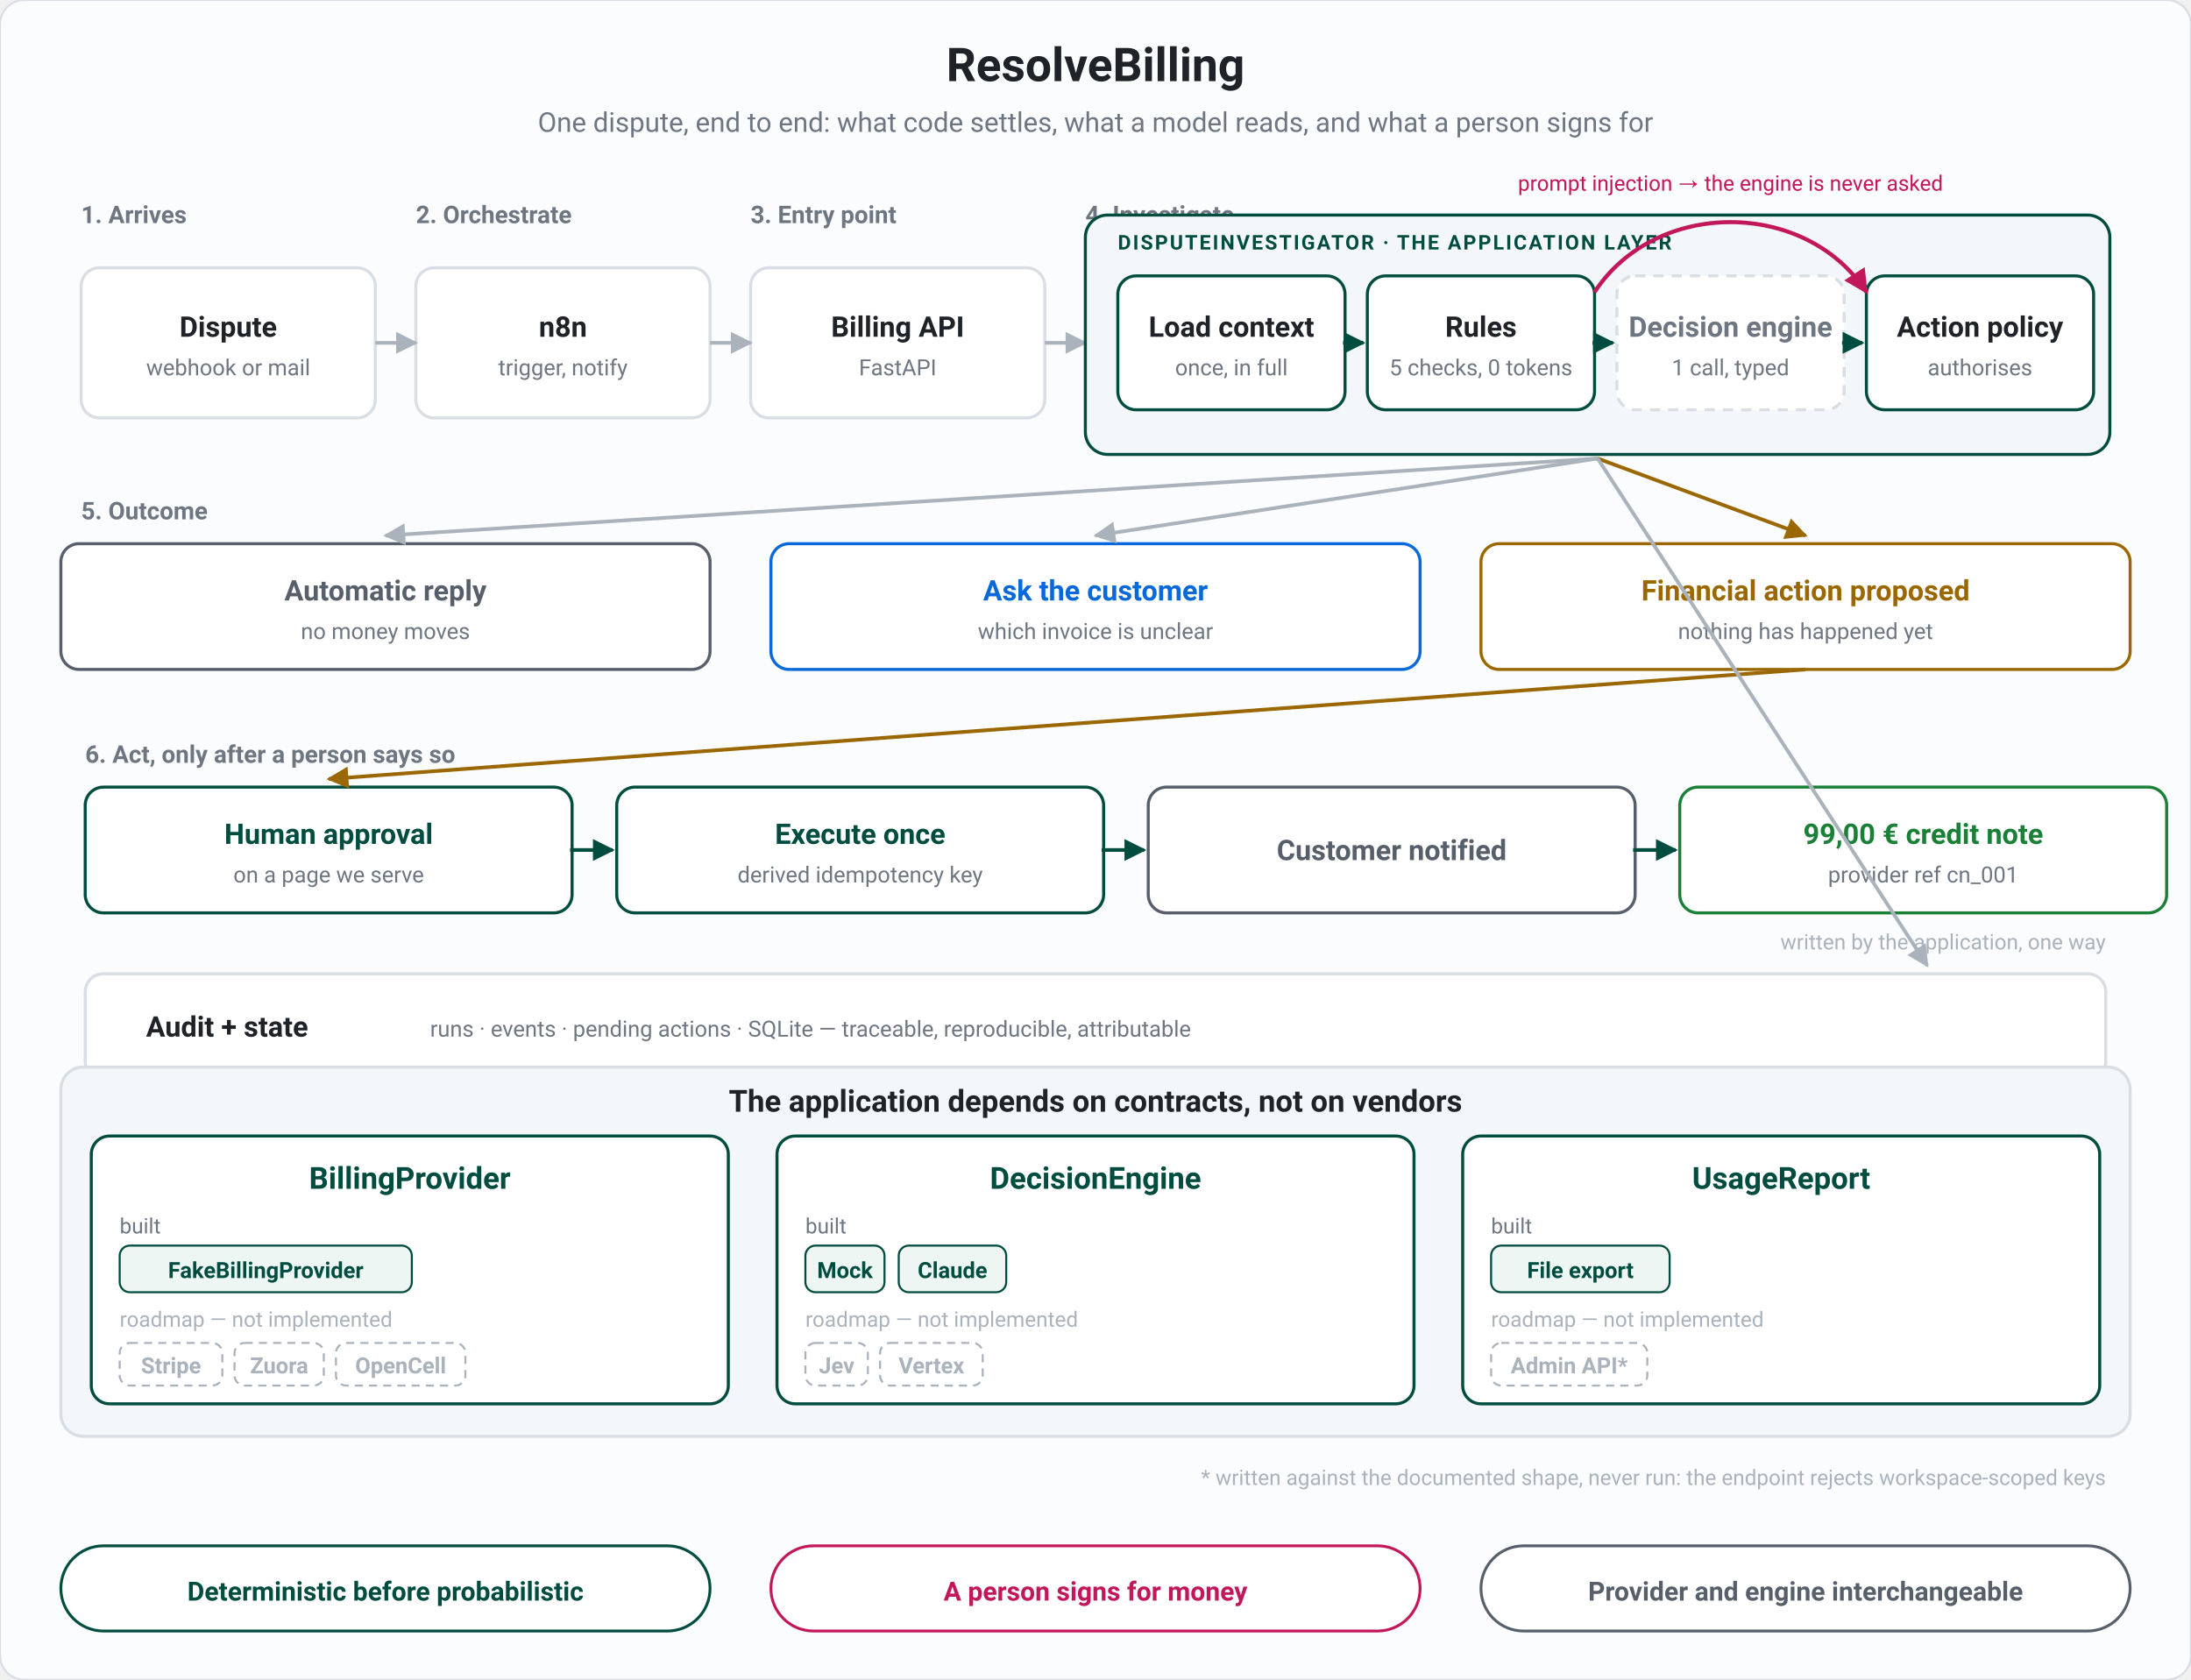
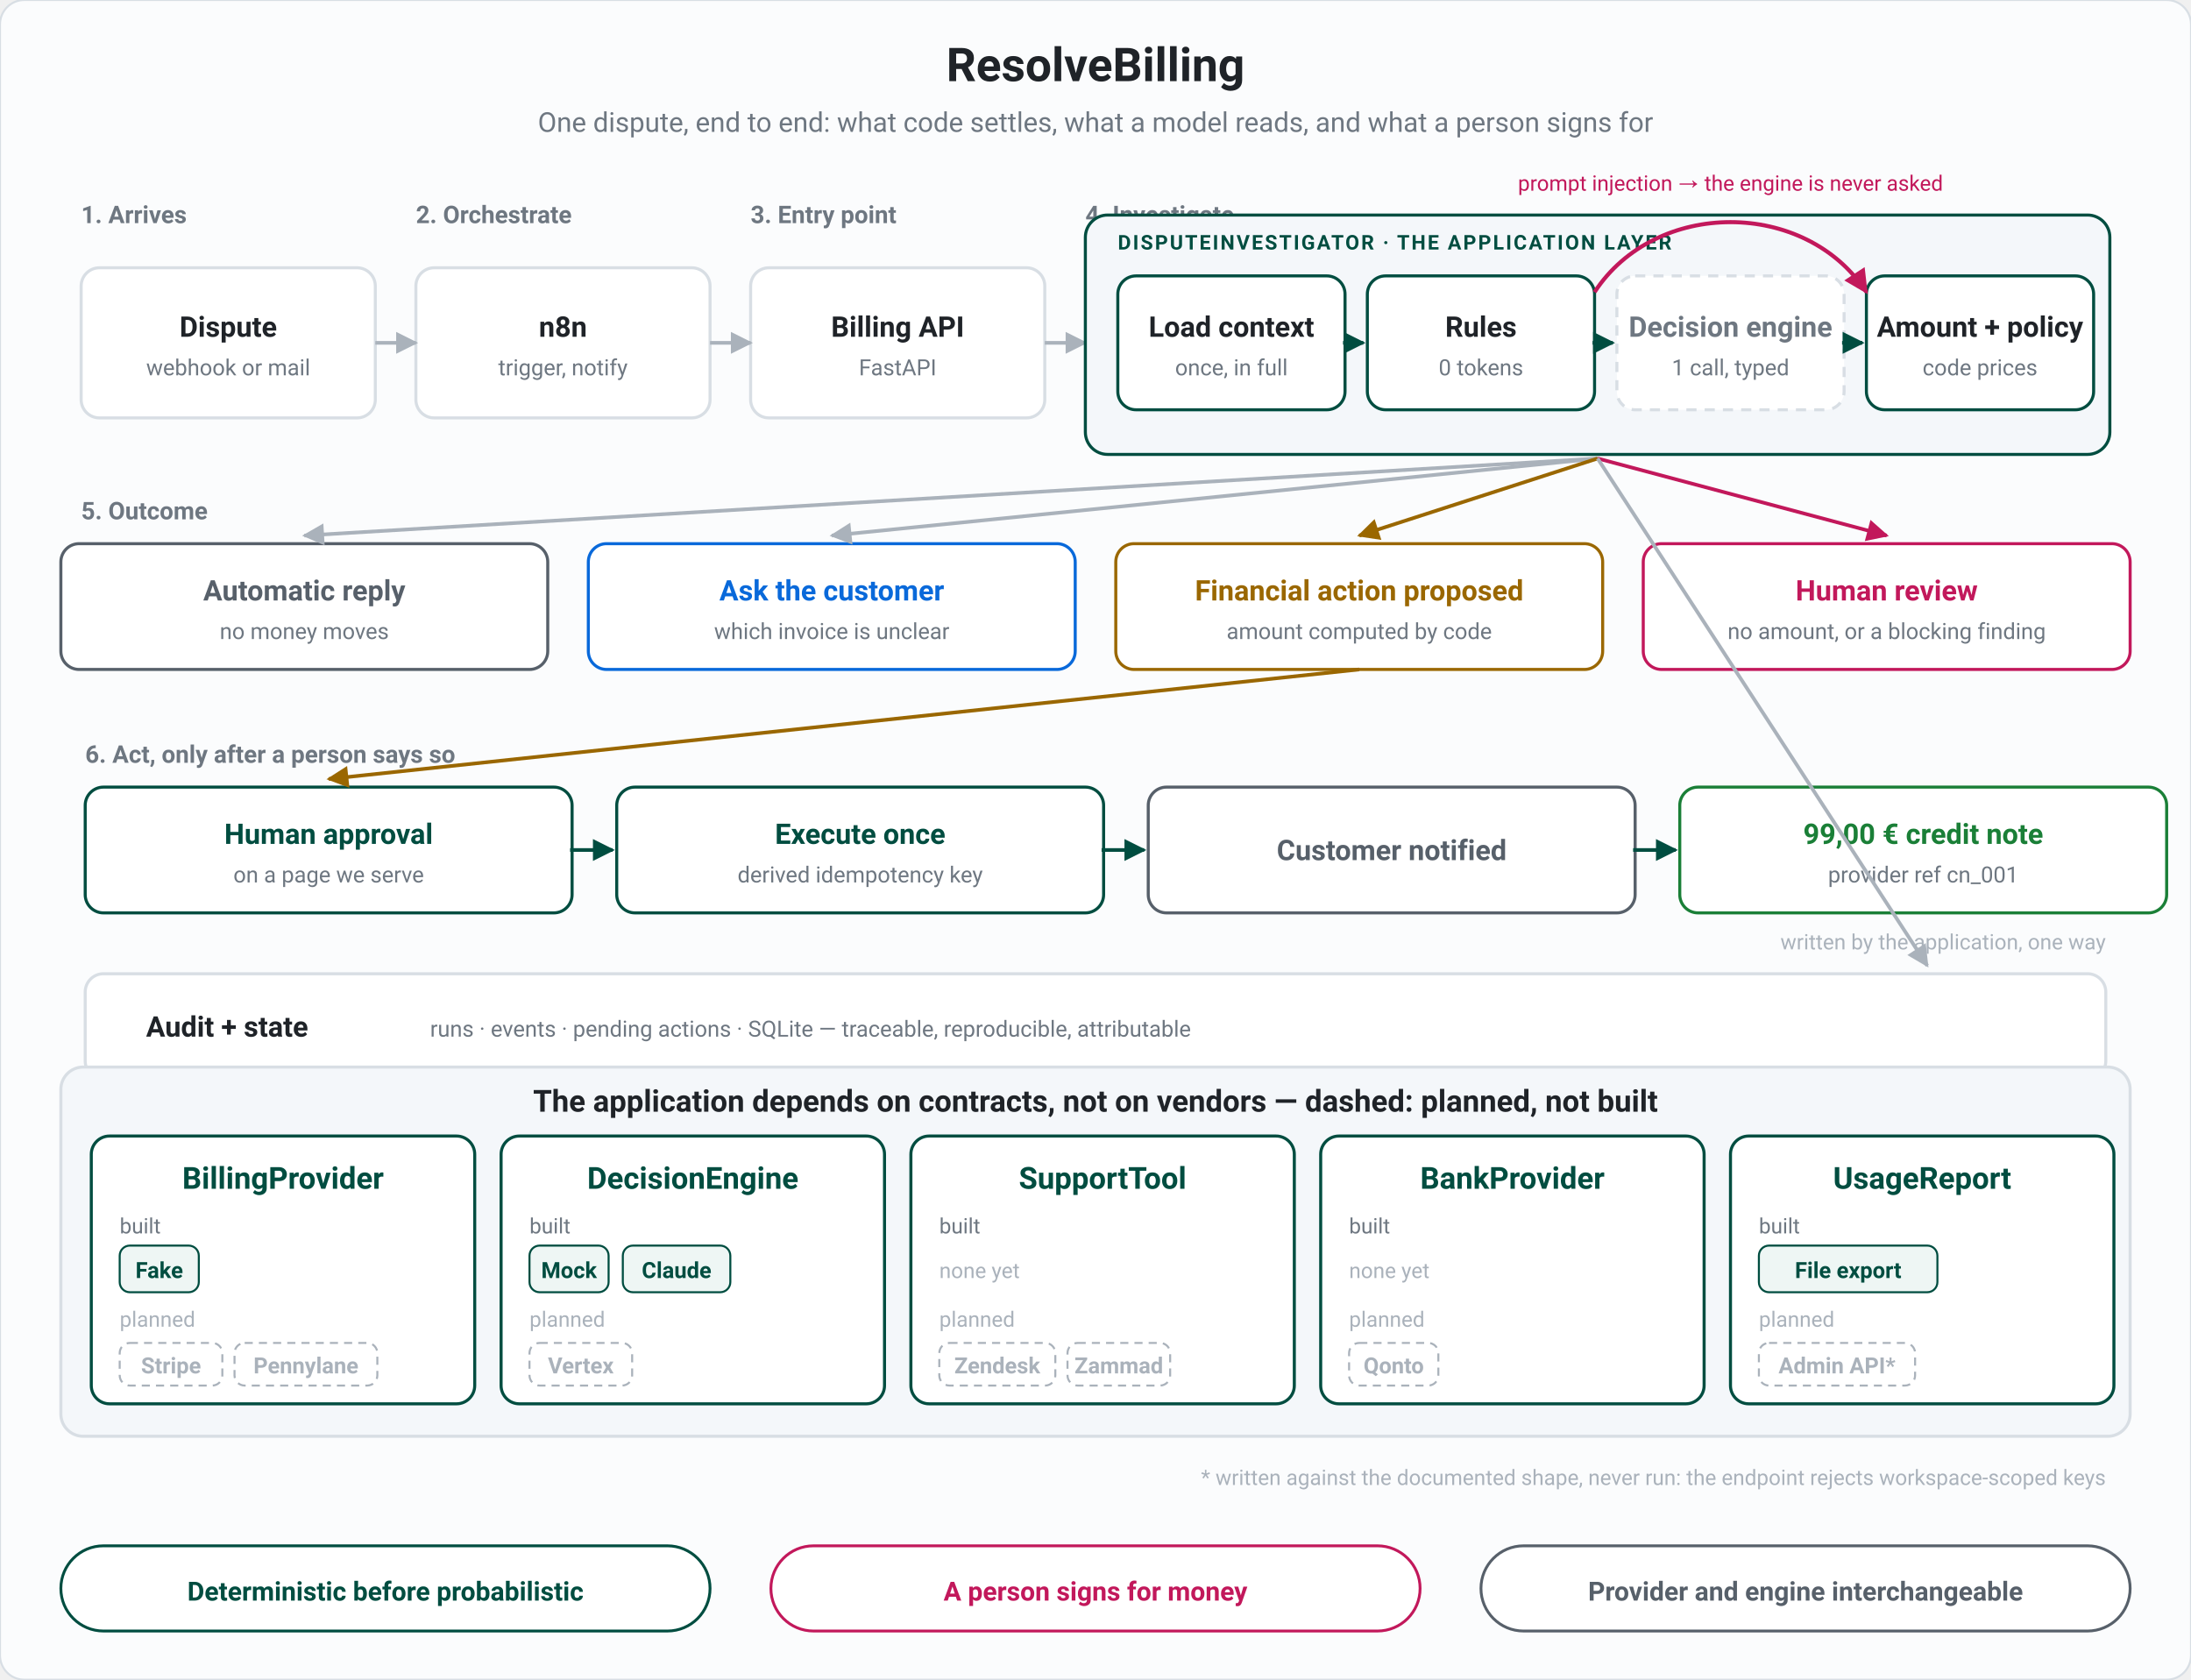
- <svg xmlns="http://www.w3.org/2000/svg" viewBox="0 0 1080 828" width="1080" height="828" role="img" aria-label="Architecture and flow of the billing exception handler: a dispute arrives through n8n, the application loads the billing context, runs deterministic rules, asks a decision engine only when the rules cannot settle it, and an action policy decides whether a person must approve. A prompt injection bypasses the engine entirely. Billing providers, decision engines and usage reports sit behind ports, with unimplemented adapters marked roadmap.">
+ <svg xmlns="http://www.w3.org/2000/svg" viewBox="0 0 1080 828" width="1080" height="828" role="img" aria-label="Architecture and flow of the billing exception handler: a dispute arrives through n8n, the application loads the billing context, runs deterministic rules, asks a decision engine only when the rules cannot settle it, and an action policy decides whether a person must approve. A prompt injection bypasses the engine entirely. Billing providers, decision engines and usage reports sit behind ports; the support tool and bank ports, and every adapter not yet built, are dashed as planned. A financial action carries an amount only when the code can compute it; otherwise a person reviews.">
  <style>
    text{font-family:-apple-system,BlinkMacSystemFont,'Segoe UI',Roboto,
         Helvetica,Arial,sans-serif;text-anchor:middle}
    .h1{font-size:23px;font-weight:600}
    .h2{font-size:13.5px}
    .l{text-anchor:start}
    .r{text-anchor:end}
    .step{font-size:12px;font-weight:600}
    .bt{font-size:14px;font-weight:600}
    .bs{font-size:11px}
    .lane{font-size:10px;font-weight:600;letter-spacing:.09em}
    .band{font-size:15px;font-weight:600}
    .pt{font-size:15px;font-weight:600}
    .chip{font-size:11px;font-weight:600}
    .tiny{font-size:10.5px}
    .pr{font-size:13px;font-weight:600}
</style>
  <defs>
    <marker id="aaab2bb" viewBox="0 0 10 10" refX="9" refY="5" markerWidth="6" markerHeight="6" orient="auto-start-reverse">
      <path d="M 0 0 L 10 5 L 0 10 z" fill="#aab2bb" />
    </marker>
    <marker id="a004D40" viewBox="0 0 10 10" refX="9" refY="5" markerWidth="6" markerHeight="6" orient="auto-start-reverse">
      <path d="M 0 0 L 10 5 L 0 10 z" fill="#004D40" />
    </marker>
    <marker id="aC2185B" viewBox="0 0 10 10" refX="9" refY="5" markerWidth="6" markerHeight="6" orient="auto-start-reverse">
      <path d="M 0 0 L 10 5 L 0 10 z" fill="#C2185B" />
    </marker>
    <marker id="a9a6700" viewBox="0 0 10 10" refX="9" refY="5" markerWidth="6" markerHeight="6" orient="auto-start-reverse">
      <path d="M 0 0 L 10 5 L 0 10 z" fill="#9a6700" />
    </marker>
    <marker id="a57606a" viewBox="0 0 10 10" refX="9" refY="5" markerWidth="6" markerHeight="6" orient="auto-start-reverse">
      <path d="M 0 0 L 10 5 L 0 10 z" fill="#57606a" />
    </marker>
    <marker id="a0969da" viewBox="0 0 10 10" refX="9" refY="5" markerWidth="6" markerHeight="6" orient="auto-start-reverse">
      <path d="M 0 0 L 10 5 L 0 10 z" fill="#0969da" />
    </marker>
    <marker id="a1a7f37" viewBox="0 0 10 10" refX="9" refY="5" markerWidth="6" markerHeight="6" orient="auto-start-reverse">
      <path d="M 0 0 L 10 5 L 0 10 z" fill="#1a7f37" />
    </marker>
  </defs>
  <rect width="1080" height="828" rx="12" fill="#fbfcfd" stroke="#d8dee4" />
  <text class="h1" x="540.0" y="40" fill="#1f2328">ResolveBilling</text>
  <text class="h2" x="540.0" y="65" fill="#6e7781">One dispute, end to end: what code settles, what a model reads, and what a person signs for</text>
  <text class="step l" x="40" y="110" fill="#6e7781">1. Arrives</text>
  <text class="step l" x="205" y="110" fill="#6e7781">2. Orchestrate</text>
  <text class="step l" x="370" y="110" fill="#6e7781">3. Entry point</text>
  <text class="step l" x="535" y="110" fill="#6e7781">4. Investigate</text>
  <rect x="40" y="132" width="145" height="74" rx="9" fill="#ffffff" stroke="#d8dee4" stroke-width="1.5" />
  <text class="bt" x="112.5" y="166.0" fill="#1f2328">Dispute</text>
  <text class="bs" x="112.5" y="185.0" fill="#6e7781">webhook or mail</text>
  <rect x="205" y="132" width="145" height="74" rx="9" fill="#ffffff" stroke="#d8dee4" stroke-width="1.5" />
  <text class="bt" x="277.5" y="166.0" fill="#1f2328">n8n</text>
  <text class="bs" x="277.5" y="185.0" fill="#6e7781">trigger, notify</text>
  <rect x="370" y="132" width="145" height="74" rx="9" fill="#ffffff" stroke="#d8dee4" stroke-width="1.5" />
  <text class="bt" x="442.5" y="166.0" fill="#1f2328">Billing API</text>
  <text class="bs" x="442.5" y="185.0" fill="#6e7781">FastAPI</text>
  <line x1="185" y1="169.0" x2="205" y2="169.0" stroke="#aab2bb" stroke-width="1.8" marker-end="url(#aaab2bb)" />
  <line x1="350" y1="169.0" x2="370" y2="169.0" stroke="#aab2bb" stroke-width="1.8" marker-end="url(#aaab2bb)" />
  <line x1="515" y1="169.0" x2="535" y2="169.0" stroke="#aab2bb" stroke-width="1.8" marker-end="url(#aaab2bb)" />
  <rect x="535" y="106" width="505" height="118" rx="11" fill="#f4f7fa" stroke="#004D40" stroke-width="1.5" />
  <text class="lane l" x="551" y="123" fill="#004D40">DISPUTEINVESTIGATOR · THE APPLICATION LAYER</text>
  <rect x="551" y="136" width="112" height="66" rx="9" fill="#ffffff" stroke="#004D40" stroke-width="1.5" />
  <text class="bt" x="607.0" y="166.0" fill="#1f2328">Load context</text>
  <text class="bs" x="607.0" y="185.0" fill="#6e7781">once, in full</text>
  <rect x="674" y="136" width="112" height="66" rx="9" fill="#ffffff" stroke="#004D40" stroke-width="1.5" />
  <text class="bt" x="730.0" y="166.0" fill="#1f2328">Rules</text>
-   <text class="bs" x="730.0" y="185.0" fill="#6e7781">5 checks, 0 tokens</text>
+   <text class="bs" x="730.0" y="185.0" fill="#6e7781">0 tokens</text>
  <line x1="662" y1="169.0" x2="672" y2="169.0" stroke="#004D40" stroke-width="1.8" marker-end="url(#a004D40)" />
  <rect x="797" y="136" width="112" height="66" rx="9" fill="#ffffff" stroke="#d8dee4" stroke-width="1.5" stroke-dasharray="5 4" />
  <text class="bt" x="853.0" y="166.0" fill="#6e7781">Decision engine</text>
  <text class="bs" x="853.0" y="185.0" fill="#6e7781">1 call, typed</text>
  <line x1="785" y1="169.0" x2="795" y2="169.0" stroke="#004D40" stroke-width="1.8" marker-end="url(#a004D40)" />
  <rect x="920" y="136" width="112" height="66" rx="9" fill="#ffffff" stroke="#004D40" stroke-width="1.5" />
-   <text class="bt" x="976.0" y="166.0" fill="#1f2328">Action policy</text>
-   <text class="bs" x="976.0" y="185.0" fill="#6e7781">authorises</text>
+   <text class="bt" x="976.0" y="166.0" fill="#1f2328">Amount + policy</text>
+   <text class="bs" x="976.0" y="185.0" fill="#6e7781">code prices</text>
  <line x1="908" y1="169.0" x2="918" y2="169.0" stroke="#004D40" stroke-width="1.8" marker-end="url(#a004D40)" />
  <path d="M 786 144 C 816 98, 890 98, 920 144" fill="none" stroke="#C2185B" stroke-width="2" marker-end="url(#aC2185B)" />
  <text class="tiny" x="853.0" y="94" fill="#C2185B">prompt injection → the engine is never asked</text>
  <text class="step l" x="40" y="256" fill="#6e7781">5. Outcome</text>
-   <rect x="30" y="268" width="320" height="62" rx="9" fill="#ffffff" stroke="#57606a" stroke-width="1.5" />
-   <text class="bt" x="190.0" y="296.0" fill="#57606a">Automatic reply</text>
-   <text class="bs" x="190.0" y="315.0" fill="#6e7781">no money moves</text>
-   <line x1="787.5" y1="226" x2="190.0" y2="264" stroke="#aab2bb" stroke-width="1.8" marker-end="url(#aaab2bb)" />
-   <rect x="380" y="268" width="320" height="62" rx="9" fill="#ffffff" stroke="#0969da" stroke-width="1.5" />
-   <text class="bt" x="540.0" y="296.0" fill="#0969da">Ask the customer</text>
-   <text class="bs" x="540.0" y="315.0" fill="#6e7781">which invoice is unclear</text>
-   <line x1="787.5" y1="226" x2="540.0" y2="264" stroke="#aab2bb" stroke-width="1.8" marker-end="url(#aaab2bb)" />
-   <rect x="730" y="268" width="320" height="62" rx="9" fill="#ffffff" stroke="#9a6700" stroke-width="1.5" />
-   <text class="bt" x="890.0" y="296.0" fill="#9a6700">Financial action proposed</text>
-   <text class="bs" x="890.0" y="315.0" fill="#6e7781">nothing has happened yet</text>
-   <line x1="787.5" y1="226" x2="890.0" y2="264" stroke="#9a6700" stroke-width="1.8" marker-end="url(#a9a6700)" />
+   <rect x="30" y="268" width="240" height="62" rx="9" fill="#ffffff" stroke="#57606a" stroke-width="1.5" />
+   <text class="bt" x="150.0" y="296.0" fill="#57606a">Automatic reply</text>
+   <text class="bs" x="150.0" y="315.0" fill="#6e7781">no money moves</text>
+   <line x1="787.5" y1="226" x2="150.0" y2="264" stroke="#aab2bb" stroke-width="1.8" marker-end="url(#aaab2bb)" />
+   <rect x="290" y="268" width="240" height="62" rx="9" fill="#ffffff" stroke="#0969da" stroke-width="1.5" />
+   <text class="bt" x="410.0" y="296.0" fill="#0969da">Ask the customer</text>
+   <text class="bs" x="410.0" y="315.0" fill="#6e7781">which invoice is unclear</text>
+   <line x1="787.5" y1="226" x2="410.0" y2="264" stroke="#aab2bb" stroke-width="1.8" marker-end="url(#aaab2bb)" />
+   <rect x="550" y="268" width="240" height="62" rx="9" fill="#ffffff" stroke="#9a6700" stroke-width="1.5" />
+   <text class="bt" x="670.0" y="296.0" fill="#9a6700">Financial action proposed</text>
+   <text class="bs" x="670.0" y="315.0" fill="#6e7781">amount computed by code</text>
+   <line x1="787.5" y1="226" x2="670.0" y2="264" stroke="#9a6700" stroke-width="1.8" marker-end="url(#a9a6700)" />
+   <rect x="810" y="268" width="240" height="62" rx="9" fill="#ffffff" stroke="#C2185B" stroke-width="1.5" />
+   <text class="bt" x="930.0" y="296.0" fill="#C2185B">Human review</text>
+   <text class="bs" x="930.0" y="315.0" fill="#6e7781">no amount, or a blocking finding</text>
+   <line x1="787.5" y1="226" x2="930.0" y2="264" stroke="#C2185B" stroke-width="1.8" marker-end="url(#aC2185B)" />
  <text class="step l" x="42" y="376" fill="#6e7781">6. Act, only after a person says so</text>
  <rect x="42" y="388" width="240" height="62" rx="9" fill="#ffffff" stroke="#004D40" stroke-width="1.5" />
  <text class="bt" x="162.0" y="416.0" fill="#004D40">Human approval</text>
  <text class="bs" x="162.0" y="435.0" fill="#6e7781">on a page we serve</text>
  <rect x="304" y="388" width="240" height="62" rx="9" fill="#ffffff" stroke="#004D40" stroke-width="1.5" />
  <text class="bt" x="424.0" y="416.0" fill="#004D40">Execute once</text>
  <text class="bs" x="424.0" y="435.0" fill="#6e7781">derived idempotency key</text>
  <line x1="281" y1="419" x2="302" y2="419" stroke="#004D40" stroke-width="1.8" marker-end="url(#a004D40)" />
  <rect x="566" y="388" width="240" height="62" rx="9" fill="#ffffff" stroke="#57606a" stroke-width="1.5" />
  <text class="bt" x="686.0" y="424.0" fill="#57606a">Customer notified</text>
  <line x1="543" y1="419" x2="564" y2="419" stroke="#004D40" stroke-width="1.8" marker-end="url(#a004D40)" />
  <rect x="828" y="388" width="240" height="62" rx="9" fill="#ffffff" stroke="#1a7f37" stroke-width="1.5" />
  <text class="bt" x="948.0" y="416.0" fill="#1a7f37">99,00 € credit note</text>
  <text class="bs" x="948.0" y="435.0" fill="#6e7781">provider ref cn_001</text>
  <line x1="805" y1="419" x2="826" y2="419" stroke="#004D40" stroke-width="1.8" marker-end="url(#a004D40)" />
-   <line x1="890.0" y1="330" x2="162.0" y2="384" stroke="#9a6700" stroke-width="1.8" marker-end="url(#a9a6700)" />
+   <line x1="670.0" y1="330" x2="162.0" y2="384" stroke="#9a6700" stroke-width="1.8" marker-end="url(#a9a6700)" />
  <rect x="42" y="480" width="996" height="52" rx="9" fill="#ffffff" stroke="#d8dee4" stroke-width="1.5" />
  <text class="bt l" x="72" y="511" fill="#1f2328">Audit + state</text>
  <text class="bs l" x="212" y="511" fill="#6e7781">runs · events · pending actions · SQLite — traceable, reproducible, attributable</text>
  <line x1="787.5" y1="226" x2="950" y2="476" stroke="#aab2bb" stroke-width="1.8" marker-end="url(#aaab2bb)" />
  <text class="tiny r" x="1038" y="468" fill="#aab2bb">written by the application, one way</text>
  <rect x="30" y="526" width="1020" height="182" rx="11" fill="#f4f7fa" stroke="#d8dee4" stroke-width="1.5" />
-   <text class="band" x="540.0" y="548" fill="#1f2328">The application depends on contracts, not on vendors</text>
-   <rect x="45" y="560" width="314" height="132" rx="9" fill="#ffffff" stroke="#004D40" stroke-width="1.5" />
-   <text class="pt" x="202.0" y="586" fill="#004D40">BillingProvider</text>
+   <text class="band" x="540.0" y="548" fill="#1f2328">The application depends on contracts, not on vendors — dashed: planned, not built</text>
+   <rect x="45" y="560" width="189" height="132" rx="9" fill="#ffffff" stroke="#004D40" stroke-width="1.5" />
+   <text class="pt" x="139.5" y="586" fill="#004D40">BillingProvider</text>
  <text class="tiny l" x="59" y="608" fill="#6e7781">built</text>
-   <rect x="59" y="614" width="144.0" height="23" rx="5" fill="#eef6f4" stroke="#004D40" stroke-width="1" />
-   <text class="chip" x="131.0" y="630" fill="#004D40">FakeBillingProvider</text>
-   <text class="tiny l" x="59" y="654" fill="#aab2bb">roadmap — not implemented</text>
+   <rect x="59" y="614" width="39.0" height="23" rx="5" fill="#eef6f4" stroke="#004D40" stroke-width="1" />
+   <text class="chip" x="78.5" y="630" fill="#004D40">Fake</text>
+   <text class="tiny l" x="59" y="654" fill="#aab2bb">planned</text>
  <rect x="59" y="662" width="50.6" height="21" rx="5" fill="none" stroke="#aab2bb" stroke-width="1" stroke-dasharray="4 3" />
  <text class="chip" x="84.3" y="677" fill="#aab2bb">Stripe</text>
-   <rect x="115.6" y="662" width="44.0" height="21" rx="5" fill="none" stroke="#aab2bb" stroke-width="1" stroke-dasharray="4 3" />
-   <text class="chip" x="137.6" y="677" fill="#aab2bb">Zuora</text>
-   <rect x="165.6" y="662" width="63.8" height="21" rx="5" fill="none" stroke="#aab2bb" stroke-width="1" stroke-dasharray="4 3" />
-   <text class="chip" x="197.5" y="677" fill="#aab2bb">OpenCell</text>
-   <rect x="383" y="560" width="314" height="132" rx="9" fill="#ffffff" stroke="#004D40" stroke-width="1.5" />
-   <text class="pt" x="540.0" y="586" fill="#004D40">DecisionEngine</text>
-   <text class="tiny l" x="397" y="608" fill="#6e7781">built</text>
-   <rect x="397" y="614" width="39.0" height="23" rx="5" fill="#eef6f4" stroke="#004D40" stroke-width="1" />
-   <text class="chip" x="416.5" y="630" fill="#004D40">Mock</text>
-   <rect x="443.0" y="614" width="53.0" height="23" rx="5" fill="#eef6f4" stroke="#004D40" stroke-width="1" />
-   <text class="chip" x="469.5" y="630" fill="#004D40">Claude</text>
-   <text class="tiny l" x="397" y="654" fill="#aab2bb">roadmap — not implemented</text>
-   <rect x="397" y="662" width="30.8" height="21" rx="5" fill="none" stroke="#aab2bb" stroke-width="1" stroke-dasharray="4 3" />
-   <text class="chip" x="412.4" y="677" fill="#aab2bb">Jev</text>
-   <rect x="433.8" y="662" width="50.6" height="21" rx="5" fill="none" stroke="#aab2bb" stroke-width="1" stroke-dasharray="4 3" />
-   <text class="chip" x="459.1" y="677" fill="#aab2bb">Vertex</text>
-   <rect x="721" y="560" width="314" height="132" rx="9" fill="#ffffff" stroke="#004D40" stroke-width="1.5" />
-   <text class="pt" x="878.0" y="586" fill="#004D40">UsageReport</text>
-   <text class="tiny l" x="735" y="608" fill="#6e7781">built</text>
-   <rect x="735" y="614" width="88.0" height="23" rx="5" fill="#eef6f4" stroke="#004D40" stroke-width="1" />
-   <text class="chip" x="779.0" y="630" fill="#004D40">File export</text>
-   <text class="tiny l" x="735" y="654" fill="#aab2bb">roadmap — not implemented</text>
-   <rect x="735" y="662" width="77.0" height="21" rx="5" fill="none" stroke="#aab2bb" stroke-width="1" stroke-dasharray="4 3" />
-   <text class="chip" x="773.5" y="677" fill="#aab2bb">Admin API*</text>
+   <rect x="115.6" y="662" width="70.4" height="21" rx="5" fill="none" stroke="#aab2bb" stroke-width="1" stroke-dasharray="4 3" />
+   <text class="chip" x="150.8" y="677" fill="#aab2bb">Pennylane</text>
+   <rect x="247" y="560" width="189" height="132" rx="9" fill="#ffffff" stroke="#004D40" stroke-width="1.5" />
+   <text class="pt" x="341.5" y="586" fill="#004D40">DecisionEngine</text>
+   <text class="tiny l" x="261" y="608" fill="#6e7781">built</text>
+   <rect x="261" y="614" width="39.0" height="23" rx="5" fill="#eef6f4" stroke="#004D40" stroke-width="1" />
+   <text class="chip" x="280.5" y="630" fill="#004D40">Mock</text>
+   <rect x="307.0" y="614" width="53.0" height="23" rx="5" fill="#eef6f4" stroke="#004D40" stroke-width="1" />
+   <text class="chip" x="333.5" y="630" fill="#004D40">Claude</text>
+   <text class="tiny l" x="261" y="654" fill="#aab2bb">planned</text>
+   <rect x="261" y="662" width="50.6" height="21" rx="5" fill="none" stroke="#aab2bb" stroke-width="1" stroke-dasharray="4 3" />
+   <text class="chip" x="286.3" y="677" fill="#aab2bb">Vertex</text>
+   <rect x="449" y="560" width="189" height="132" rx="9" fill="#ffffff" stroke="#004D40" stroke-width="1.5" />
+   <text class="pt" x="543.5" y="586" fill="#004D40">SupportTool</text>
+   <text class="tiny l" x="463" y="608" fill="#6e7781">built</text>
+   <text class="tiny l" x="463" y="630" fill="#aab2bb">none yet</text>
+   <text class="tiny l" x="463" y="654" fill="#aab2bb">planned</text>
+   <rect x="463" y="662" width="57.2" height="21" rx="5" fill="none" stroke="#aab2bb" stroke-width="1" stroke-dasharray="4 3" />
+   <text class="chip" x="491.6" y="677" fill="#aab2bb">Zendesk</text>
+   <rect x="526.2" y="662" width="50.6" height="21" rx="5" fill="none" stroke="#aab2bb" stroke-width="1" stroke-dasharray="4 3" />
+   <text class="chip" x="551.5" y="677" fill="#aab2bb">Zammad</text>
+   <rect x="651" y="560" width="189" height="132" rx="9" fill="#ffffff" stroke="#004D40" stroke-width="1.5" />
+   <text class="pt" x="745.5" y="586" fill="#004D40">BankProvider</text>
+   <text class="tiny l" x="665" y="608" fill="#6e7781">built</text>
+   <text class="tiny l" x="665" y="630" fill="#aab2bb">none yet</text>
+   <text class="tiny l" x="665" y="654" fill="#aab2bb">planned</text>
+   <rect x="665" y="662" width="44.0" height="21" rx="5" fill="none" stroke="#aab2bb" stroke-width="1" stroke-dasharray="4 3" />
+   <text class="chip" x="687.0" y="677" fill="#aab2bb">Qonto</text>
+   <rect x="853" y="560" width="189" height="132" rx="9" fill="#ffffff" stroke="#004D40" stroke-width="1.5" />
+   <text class="pt" x="947.5" y="586" fill="#004D40">UsageReport</text>
+   <text class="tiny l" x="867" y="608" fill="#6e7781">built</text>
+   <rect x="867" y="614" width="88.0" height="23" rx="5" fill="#eef6f4" stroke="#004D40" stroke-width="1" />
+   <text class="chip" x="911.0" y="630" fill="#004D40">File export</text>
+   <text class="tiny l" x="867" y="654" fill="#aab2bb">planned</text>
+   <rect x="867" y="662" width="77.0" height="21" rx="5" fill="none" stroke="#aab2bb" stroke-width="1" stroke-dasharray="4 3" />
+   <text class="chip" x="905.5" y="677" fill="#aab2bb">Admin API*</text>
  <text class="tiny r" x="1038" y="732" fill="#aab2bb">* written against the documented shape, never run: the endpoint rejects workspace-scoped keys</text>
  <rect x="30" y="762" width="320" height="42" rx="21" fill="#ffffff" stroke="#004D40" stroke-width="1.4" />
  <text class="pr" x="190.0" y="789" fill="#004D40">Deterministic before probabilistic</text>
  <rect x="380" y="762" width="320" height="42" rx="21" fill="#ffffff" stroke="#C2185B" stroke-width="1.4" />
  <text class="pr" x="540.0" y="789" fill="#C2185B">A person signs for money</text>
  <rect x="730" y="762" width="320" height="42" rx="21" fill="#ffffff" stroke="#57606a" stroke-width="1.4" />
  <text class="pr" x="890.0" y="789" fill="#57606a">Provider and engine interchangeable</text>
</svg>
